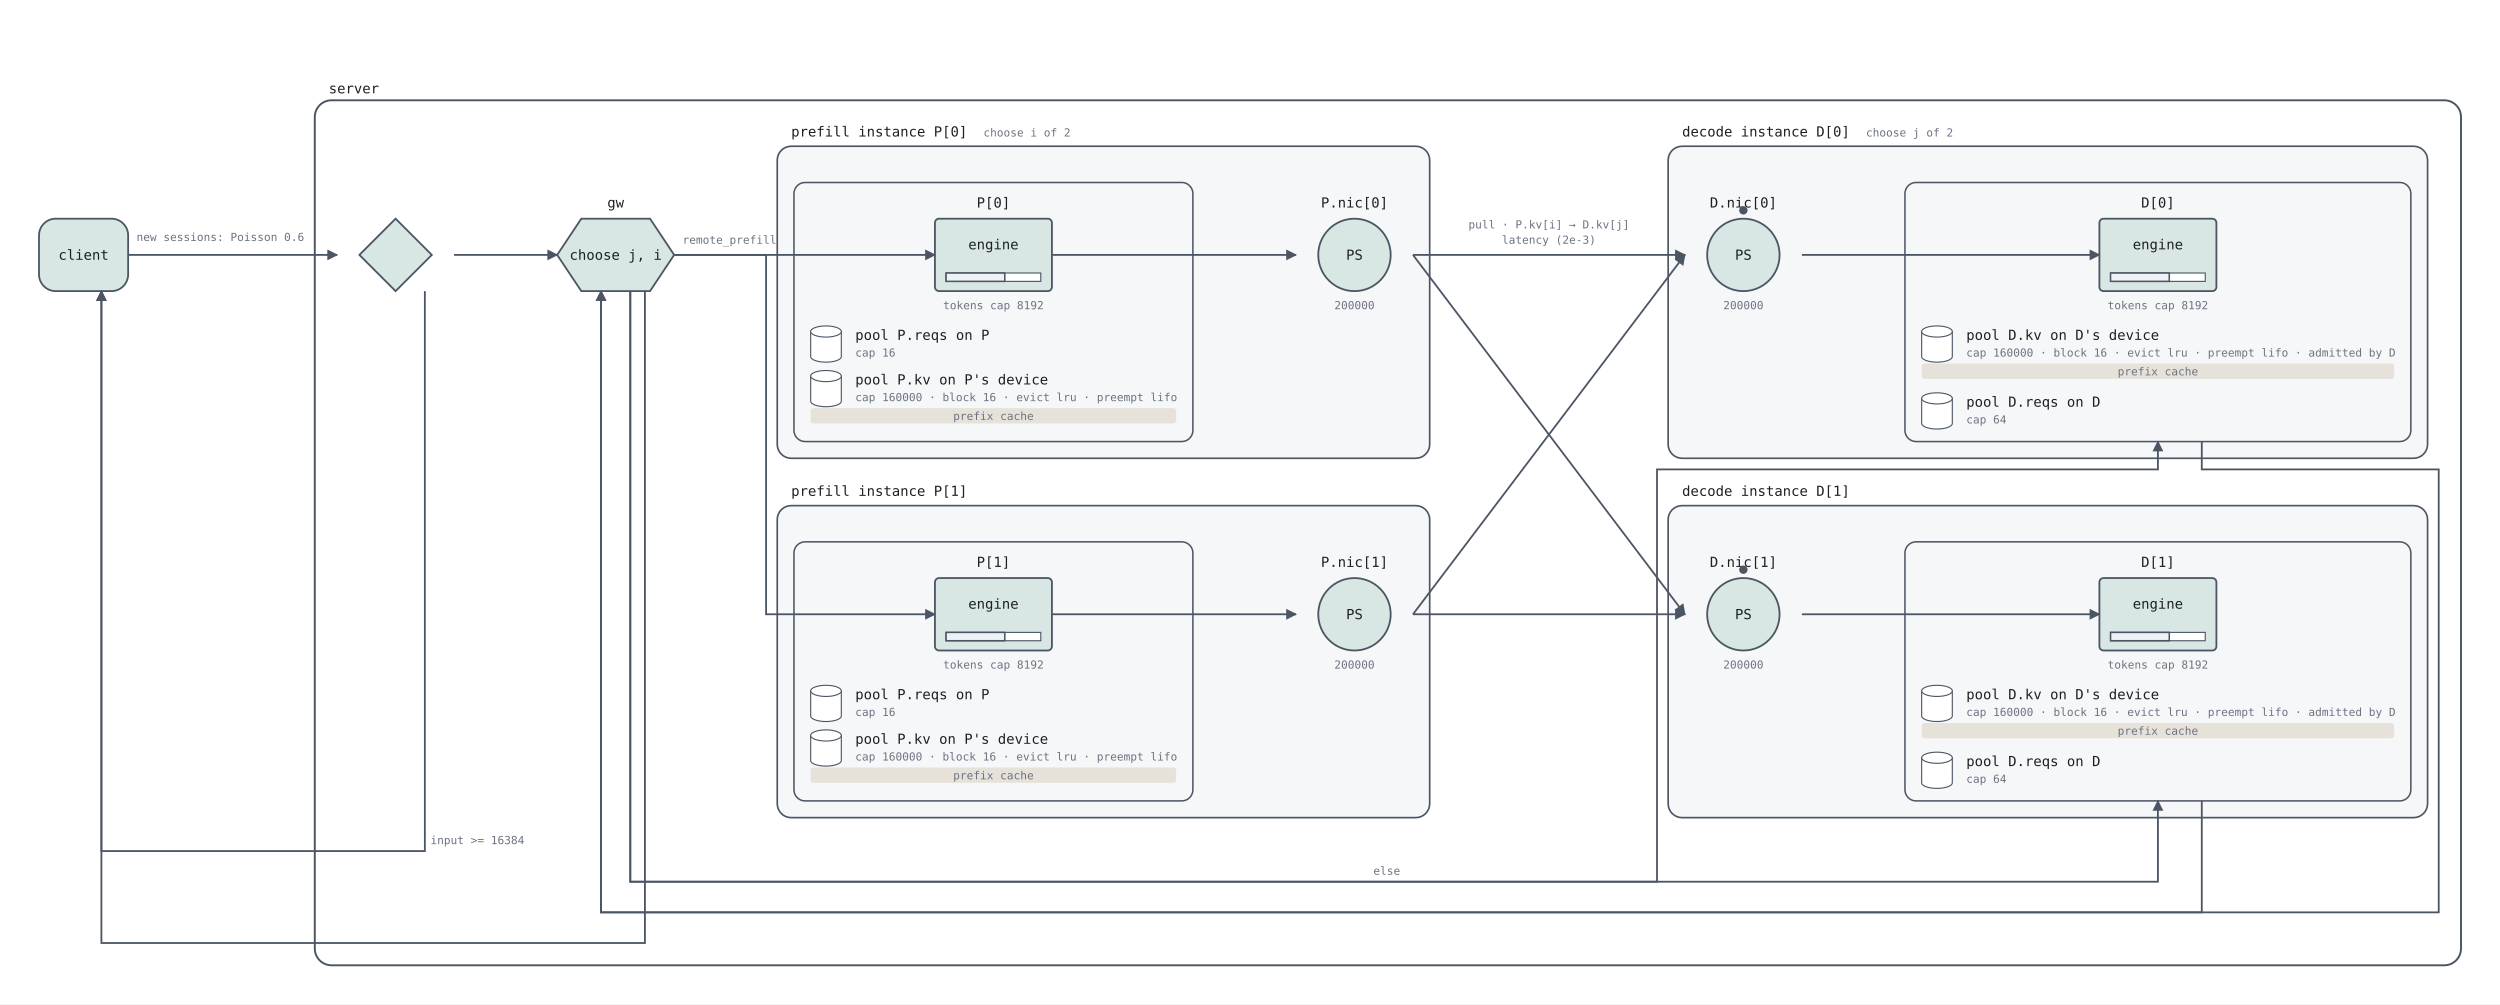
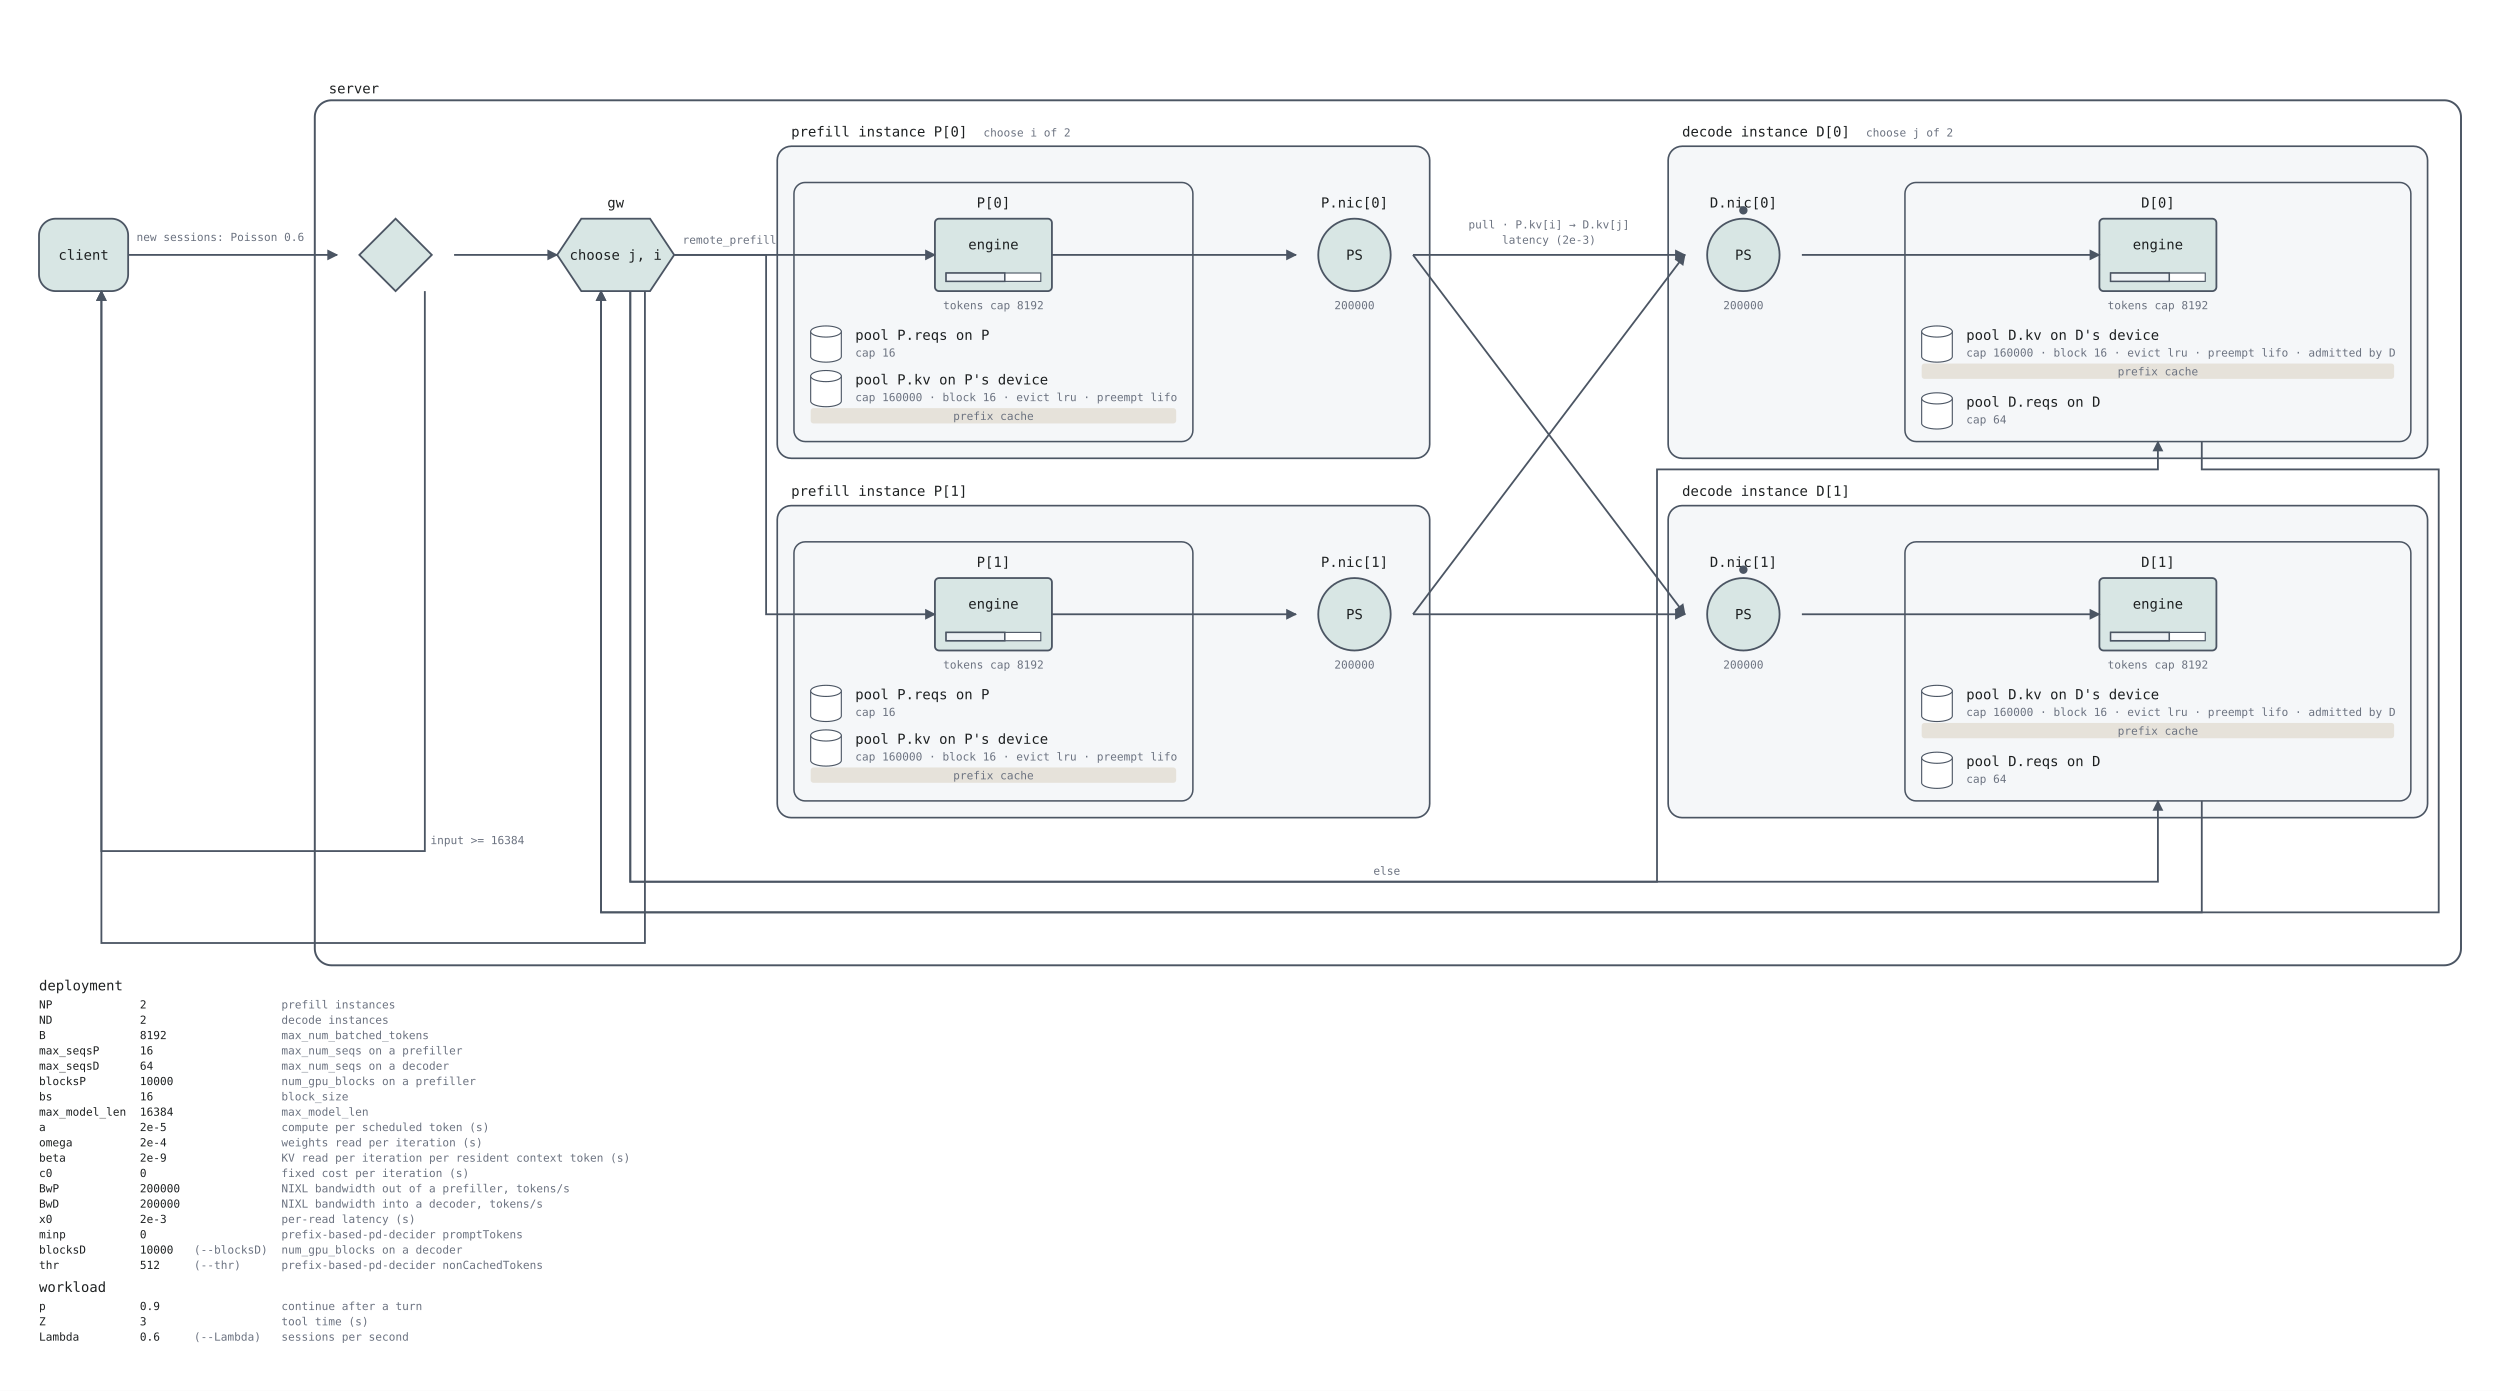
- <svg xmlns="http://www.w3.org/2000/svg" width="1794.8" height="721" viewBox="0 0 1794.8 721" role="img">
+ <svg xmlns="http://www.w3.org/2000/svg" width="1794.8" height="998.5" viewBox="0 0 1794.8 998.5" role="img">
  <style>
  text { font-family: ui-monospace, "SF Mono", Menlo, Consolas, monospace; }
  @media (prefers-color-scheme: dark) {
    text { fill: #e8e6e3; } text.dim { fill: #9aa4b2; }
    .bg { fill:#14171a }
    .solid { fill:#232a31;stroke:#b6bfcc }
    .cached { fill:#33302a }
    .instance { fill:#1a1f24;stroke:#b6bfcc }
    .frame { stroke:#b6bfcc }
    .server { stroke:#b6bfcc }
    .enclosure { stroke:#9aa4b2 }
    .station { fill:#26403d;stroke:#b6bfcc }
    .cell { fill:#14171a;stroke:#b6bfcc }
    .rail { stroke:#b6bfcc }
    .flow { stroke:#b6bfcc }
    .back { stroke:#b6bfcc }
    .poster { fill:#b6bfcc }
    .relation { stroke:#9aa4b2 }
  }
</style>
  <defs>
    <marker id="a" viewBox="0 0 10 10" refX="9" refY="5" markerWidth="6" markerHeight="6" orient="auto-start-reverse">
      <path d="M0 0 L10 5 L0 10 z" fill="context-stroke" />
    </marker>
  </defs>
-   <rect class="bg" fill="#ffffff" x="0" y="0" width="1794.8" height="721" />
+   <rect class="bg" fill="#ffffff" x="0" y="0" width="1794.8" height="998.5" />
  <rect class="server" fill="none" stroke="#4b5563" stroke-width="1.4" data-role="server" x="226" y="72" width="1540.8" height="621" rx="12" />
  <rect class="instance" fill="#f5f7f9" stroke="#4b5563" stroke-width="1.2" data-role="instance" data-nodes="P[1] P.nic[1]" x="558" y="363" width="468.4" height="224" rx="10" />
  <rect class="instance" fill="#f5f7f9" stroke="#4b5563" stroke-width="1.2" data-role="instance" data-nodes="D.nic[1] D[1]" x="1197.6" y="363" width="545.2" height="224" rx="10" />
  <rect class="instance" fill="#f5f7f9" stroke="#4b5563" stroke-width="1.2" data-role="instance" data-nodes="D.nic[0] D[0]" x="1197.6" y="105" width="545.2" height="224" rx="10" />
  <rect class="instance" fill="#f5f7f9" stroke="#4b5563" stroke-width="1.2" data-role="instance" data-nodes="P[0] P.nic[0]" x="558" y="105" width="468.4" height="224" rx="10" />
  <rect class="frame" fill="none" stroke="#4b5563" stroke-width="1.1" x="570" y="131" width="286.4" height="186" rx="8" />
  <g data-pool="P.reqs[0]" data-role="drum">
    <path class="cell" fill="#ffffff" stroke="#4b5563" stroke-width=".8" d="M 582 238 L 582 256 A 11 4 0 0 0 604 256 L 604 238 Z" />
    <ellipse class="cell" fill="#ffffff" stroke="#4b5563" stroke-width=".8" cx="593" cy="238" rx="11" ry="4" />
  </g>
  <text x="614" y="244" text-anchor="start" font-size="10" fill="#1d2021">pool P.reqs on P</text>
  <text x="614" y="256" text-anchor="start" font-size="8" fill="#6b7280" class="dim">cap 16</text>
  <g data-pool="P.kv[0]" data-role="drum">
    <path class="cell" fill="#ffffff" stroke="#4b5563" stroke-width=".8" d="M 582 270 L 582 288 A 11 4 0 0 0 604 288 L 604 270 Z" />
    <ellipse class="cell" fill="#ffffff" stroke="#4b5563" stroke-width=".8" cx="593" cy="270" rx="11" ry="4" />
  </g>
  <text x="614" y="276" text-anchor="start" font-size="10" fill="#1d2021">pool P.kv on P's device</text>
  <text x="614" y="288" text-anchor="start" font-size="8" fill="#6b7280" class="dim">cap 160000 · block 16 · evict lru · preempt lifo</text>
  <rect class="cached" fill="#e6e2da" stroke="none" x="582" y="293" width="262.4" height="11" rx="2" />
  <text x="713.2" y="301.5" text-anchor="middle" font-size="8" fill="#6b7280" class="dim">prefix cache</text>
  <rect class="frame" fill="none" stroke="#4b5563" stroke-width="1.1" x="1367.6" y="131" width="363.2" height="186" rx="8" />
  <g data-pool="D.kv[0]" data-role="drum">
    <path class="cell" fill="#ffffff" stroke="#4b5563" stroke-width=".8" d="M 1379.6 238 L 1379.6 256 A 11 4 0 0 0 1401.6 256 L 1401.6 238 Z" />
    <ellipse class="cell" fill="#ffffff" stroke="#4b5563" stroke-width=".8" cx="1390.6" cy="238" rx="11" ry="4" />
  </g>
  <text x="1411.6" y="244" text-anchor="start" font-size="10" fill="#1d2021">pool D.kv on D's device</text>
  <text x="1411.6" y="256" text-anchor="start" font-size="8" fill="#6b7280" class="dim">cap 160000 · block 16 · evict lru · preempt lifo · admitted by D</text>
  <rect class="cached" fill="#e6e2da" stroke="none" x="1379.6" y="261" width="339.2" height="11" rx="2" />
  <text x="1549.2" y="269.5" text-anchor="middle" font-size="8" fill="#6b7280" class="dim">prefix cache</text>
  <g data-pool="D.reqs[0]" data-role="drum">
    <path class="cell" fill="#ffffff" stroke="#4b5563" stroke-width=".8" d="M 1379.6 286 L 1379.6 304 A 11 4 0 0 0 1401.6 304 L 1401.6 286 Z" />
    <ellipse class="cell" fill="#ffffff" stroke="#4b5563" stroke-width=".8" cx="1390.6" cy="286" rx="11" ry="4" />
  </g>
  <text x="1411.6" y="292" text-anchor="start" font-size="10" fill="#1d2021">pool D.reqs on D</text>
  <text x="1411.6" y="304" text-anchor="start" font-size="8" fill="#6b7280" class="dim">cap 64</text>
  <g data-node="#0" data-role="decision">
    <polygon class="station" fill="#d8e6e4" stroke="#4b5563" stroke-width="1.3" points="284,157 310,183 284,209 258,183" />
  </g>
  <text x="284" y="149" text-anchor="middle" font-size="10" fill="#1d2021" />
  <g data-node="gw.route" data-role="gateway">
    <polygon class="station" fill="#d8e6e4" stroke="#4b5563" stroke-width="1.3" points="417.33,157 466.67,157 484,183 466.67,209 417.33,209 400,183" />
    <text x="442" y="186.5" text-anchor="middle" font-size="10" fill="#1d2021">choose j, i</text>
  </g>
  <text x="442" y="149" text-anchor="middle" font-size="10" fill="#1d2021">gw</text>
  <g data-node="P[0]" data-stage="P[0]">
    <rect class="station" fill="#d8e6e4" stroke="#4b5563" stroke-width="1.3" x="671.2" y="157" width="84" height="52" rx="3" />
    <rect class="cell" fill="#ffffff" stroke="#4b5563" stroke-width=".8" x="679.2" y="196" width="68" height="6" />
    <rect class="solid" fill="#eef2f5" stroke="#4b5563" stroke-width="1.1" data-role="budget" x="679.2" y="196" width="42.16" height="6" />
    <text x="713.2" y="179" text-anchor="middle" font-size="10" fill="#1d2021">engine</text>
  </g>
  <text x="713.2" y="149" text-anchor="middle" font-size="10" fill="#1d2021">P[0]</text>
  <text x="713.2" y="222" text-anchor="middle" font-size="8" fill="#6b7280" class="dim">tokens cap 8192</text>
  <g data-node="P.nic[0]" data-stage="P.nic[0]">
    <circle class="station" fill="#d8e6e4" stroke="#4b5563" stroke-width="1.3" cx="972.4" cy="183" r="26" />
    <text x="972.4" y="186.5" text-anchor="middle" font-size="10" fill="#1d2021">PS</text>
  </g>
  <text x="972.4" y="149" text-anchor="middle" font-size="10" fill="#1d2021">P.nic[0]</text>
  <text x="972.4" y="222" text-anchor="middle" font-size="8" fill="#6b7280" class="dim">200000</text>
  <g data-node="D.nic[0]" data-stage="D.nic[0]">
    <circle class="station" fill="#d8e6e4" stroke="#4b5563" stroke-width="1.3" cx="1251.6" cy="183" r="26" />
    <text x="1251.6" y="186.5" text-anchor="middle" font-size="10" fill="#1d2021">PS</text>
  </g>
  <text x="1251.6" y="149" text-anchor="middle" font-size="10" fill="#1d2021">D.nic[0]</text>
  <text x="1251.6" y="222" text-anchor="middle" font-size="8" fill="#6b7280" class="dim">200000</text>
  <g data-node="D[0]" data-stage="D[0]">
    <rect class="station" fill="#d8e6e4" stroke="#4b5563" stroke-width="1.3" x="1507.2" y="157" width="84" height="52" rx="3" />
    <rect class="cell" fill="#ffffff" stroke="#4b5563" stroke-width=".8" x="1515.2" y="196" width="68" height="6" />
    <rect class="solid" fill="#eef2f5" stroke="#4b5563" stroke-width="1.1" data-role="budget" x="1515.2" y="196" width="42.16" height="6" />
    <text x="1549.2" y="179" text-anchor="middle" font-size="10" fill="#1d2021">engine</text>
  </g>
  <text x="1549.2" y="149" text-anchor="middle" font-size="10" fill="#1d2021">D[0]</text>
  <text x="1549.2" y="222" text-anchor="middle" font-size="8" fill="#6b7280" class="dim">tokens cap 8192</text>
  <text x="568" y="98" text-anchor="start" font-size="10" fill="#1d2021">prefill instance P[0]</text>
  <text x="706" y="98" text-anchor="start" font-size="8" fill="#6b7280" class="dim">choose i of 2</text>
  <text x="1207.6" y="98" text-anchor="start" font-size="10" fill="#1d2021">decode instance D[0]</text>
  <text x="1339.6" y="98" text-anchor="start" font-size="8" fill="#6b7280" class="dim">choose j of 2</text>
  <rect class="frame" fill="none" stroke="#4b5563" stroke-width="1.1" x="570" y="389" width="286.4" height="186" rx="8" />
  <g data-pool="P.reqs[1]" data-role="drum">
    <path class="cell" fill="#ffffff" stroke="#4b5563" stroke-width=".8" d="M 582 496 L 582 514 A 11 4 0 0 0 604 514 L 604 496 Z" />
    <ellipse class="cell" fill="#ffffff" stroke="#4b5563" stroke-width=".8" cx="593" cy="496" rx="11" ry="4" />
  </g>
  <text x="614" y="502" text-anchor="start" font-size="10" fill="#1d2021">pool P.reqs on P</text>
  <text x="614" y="514" text-anchor="start" font-size="8" fill="#6b7280" class="dim">cap 16</text>
  <g data-pool="P.kv[1]" data-role="drum">
    <path class="cell" fill="#ffffff" stroke="#4b5563" stroke-width=".8" d="M 582 528 L 582 546 A 11 4 0 0 0 604 546 L 604 528 Z" />
    <ellipse class="cell" fill="#ffffff" stroke="#4b5563" stroke-width=".8" cx="593" cy="528" rx="11" ry="4" />
  </g>
  <text x="614" y="534" text-anchor="start" font-size="10" fill="#1d2021">pool P.kv on P's device</text>
  <text x="614" y="546" text-anchor="start" font-size="8" fill="#6b7280" class="dim">cap 160000 · block 16 · evict lru · preempt lifo</text>
  <rect class="cached" fill="#e6e2da" stroke="none" x="582" y="551" width="262.4" height="11" rx="2" />
  <text x="713.2" y="559.5" text-anchor="middle" font-size="8" fill="#6b7280" class="dim">prefix cache</text>
  <g data-node="P[1]" data-stage="P[1]">
    <rect class="station" fill="#d8e6e4" stroke="#4b5563" stroke-width="1.3" x="671.2" y="415" width="84" height="52" rx="3" />
    <rect class="cell" fill="#ffffff" stroke="#4b5563" stroke-width=".8" x="679.2" y="454" width="68" height="6" />
    <rect class="solid" fill="#eef2f5" stroke="#4b5563" stroke-width="1.1" data-role="budget" x="679.2" y="454" width="42.16" height="6" />
    <text x="713.2" y="437" text-anchor="middle" font-size="10" fill="#1d2021">engine</text>
  </g>
  <text x="713.2" y="407" text-anchor="middle" font-size="10" fill="#1d2021">P[1]</text>
  <text x="713.2" y="480" text-anchor="middle" font-size="8" fill="#6b7280" class="dim">tokens cap 8192</text>
  <g data-node="P.nic[1]" data-stage="P.nic[1]">
    <circle class="station" fill="#d8e6e4" stroke="#4b5563" stroke-width="1.3" cx="972.4" cy="441" r="26" />
    <text x="972.4" y="444.5" text-anchor="middle" font-size="10" fill="#1d2021">PS</text>
  </g>
  <text x="972.4" y="407" text-anchor="middle" font-size="10" fill="#1d2021">P.nic[1]</text>
  <text x="972.4" y="480" text-anchor="middle" font-size="8" fill="#6b7280" class="dim">200000</text>
  <text x="568" y="356" text-anchor="start" font-size="10" fill="#1d2021">prefill instance P[1]</text>
  <rect class="frame" fill="none" stroke="#4b5563" stroke-width="1.1" x="1367.6" y="389" width="363.2" height="186" rx="8" />
  <g data-pool="D.kv[1]" data-role="drum">
    <path class="cell" fill="#ffffff" stroke="#4b5563" stroke-width=".8" d="M 1379.6 496 L 1379.6 514 A 11 4 0 0 0 1401.6 514 L 1401.6 496 Z" />
    <ellipse class="cell" fill="#ffffff" stroke="#4b5563" stroke-width=".8" cx="1390.6" cy="496" rx="11" ry="4" />
  </g>
  <text x="1411.6" y="502" text-anchor="start" font-size="10" fill="#1d2021">pool D.kv on D's device</text>
  <text x="1411.6" y="514" text-anchor="start" font-size="8" fill="#6b7280" class="dim">cap 160000 · block 16 · evict lru · preempt lifo · admitted by D</text>
  <rect class="cached" fill="#e6e2da" stroke="none" x="1379.6" y="519" width="339.2" height="11" rx="2" />
  <text x="1549.2" y="527.5" text-anchor="middle" font-size="8" fill="#6b7280" class="dim">prefix cache</text>
  <g data-pool="D.reqs[1]" data-role="drum">
    <path class="cell" fill="#ffffff" stroke="#4b5563" stroke-width=".8" d="M 1379.6 544 L 1379.6 562 A 11 4 0 0 0 1401.6 562 L 1401.6 544 Z" />
    <ellipse class="cell" fill="#ffffff" stroke="#4b5563" stroke-width=".8" cx="1390.6" cy="544" rx="11" ry="4" />
  </g>
  <text x="1411.6" y="550" text-anchor="start" font-size="10" fill="#1d2021">pool D.reqs on D</text>
  <text x="1411.6" y="562" text-anchor="start" font-size="8" fill="#6b7280" class="dim">cap 64</text>
  <g data-node="D.nic[1]" data-stage="D.nic[1]">
    <circle class="station" fill="#d8e6e4" stroke="#4b5563" stroke-width="1.3" cx="1251.6" cy="441" r="26" />
    <text x="1251.6" y="444.5" text-anchor="middle" font-size="10" fill="#1d2021">PS</text>
  </g>
  <text x="1251.6" y="407" text-anchor="middle" font-size="10" fill="#1d2021">D.nic[1]</text>
  <text x="1251.6" y="480" text-anchor="middle" font-size="8" fill="#6b7280" class="dim">200000</text>
  <g data-node="D[1]" data-stage="D[1]">
    <rect class="station" fill="#d8e6e4" stroke="#4b5563" stroke-width="1.3" x="1507.2" y="415" width="84" height="52" rx="3" />
    <rect class="cell" fill="#ffffff" stroke="#4b5563" stroke-width=".8" x="1515.2" y="454" width="68" height="6" />
    <rect class="solid" fill="#eef2f5" stroke="#4b5563" stroke-width="1.1" data-role="budget" x="1515.2" y="454" width="42.16" height="6" />
    <text x="1549.2" y="437" text-anchor="middle" font-size="10" fill="#1d2021">engine</text>
  </g>
  <text x="1549.2" y="407" text-anchor="middle" font-size="10" fill="#1d2021">D[1]</text>
  <text x="1549.2" y="480" text-anchor="middle" font-size="8" fill="#6b7280" class="dim">tokens cap 8192</text>
  <text x="1207.6" y="356" text-anchor="start" font-size="10" fill="#1d2021">decode instance D[1]</text>
  <path class="flow" fill="none" stroke="#4b5563" stroke-width="1.3" data-role="flow" data-from="P.nic[0]" data-to="D.nic[0]" data-copy="pull" data-poster="D.nic[0]" d="M1014.4 183 L1209.6 183" marker-end="url(#a)" />
  <path class="flow" fill="none" stroke="#4b5563" stroke-width="1.3" data-role="flow" data-from="P.nic[0]" data-to="D.nic[1]" data-copy="pull" data-poster="D.nic[1]" d="M1014.4 183 L1209.6 441" marker-end="url(#a)" />
  <path class="flow" fill="none" stroke="#4b5563" stroke-width="1.3" data-role="flow" data-from="P.nic[1]" data-to="D.nic[0]" data-copy="pull" data-poster="D.nic[0]" d="M1014.4 441 L1209.6 183" marker-end="url(#a)" />
  <path class="flow" fill="none" stroke="#4b5563" stroke-width="1.3" data-role="flow" data-from="P.nic[1]" data-to="D.nic[1]" data-copy="pull" data-poster="D.nic[1]" d="M1014.4 441 L1209.6 441" marker-end="url(#a)" />
  <circle class="poster" fill="#4b5563" stroke="none" cx="1251.6" cy="151" r="3" />
  <circle class="poster" fill="#4b5563" stroke="none" cx="1251.6" cy="409" r="3" />
  <text x="1112" y="164" text-anchor="middle" font-size="8" fill="#6b7280" class="dim">pull · P.kv[i] → D.kv[j]</text>
  <text x="1112" y="175" text-anchor="middle" font-size="8" fill="#6b7280" class="dim">latency (2e-3)</text>
  <g data-node="#client" data-role="client">
    <rect class="station" fill="#d8e6e4" stroke="#4b5563" stroke-width="1.3" x="28" y="157" width="64" height="52" rx="12" />
    <text x="60" y="186.5" text-anchor="middle" font-size="10" fill="#1d2021">client</text>
  </g>
  <path class="flow" fill="none" stroke="#4b5563" stroke-width="1.3" data-role="arrival" data-from="#client" data-to="#0" d="M92 183 L242 183" marker-end="url(#a)" />
  <text x="98" y="173" text-anchor="start" font-size="8" fill="#6b7280" class="dim">new sessions: Poisson 0.6</text>
  <path class="flow" fill="none" stroke="#4b5563" stroke-width="1.3" data-role="exit" data-from="#0" data-to="#client" d="M305 209 L305 611 L72.8 611 L72.8 209" marker-end="url(#a)" />
  <text x="309" y="606" text-anchor="start" font-size="8" fill="#6b7280" class="dim">input &gt;= 16384</text>
  <path class="flow" fill="none" stroke="#4b5563" stroke-width="1.3" data-role="flow" data-from="#0" data-to="gw.route" d="M326 183 L400 183" marker-end="url(#a)" />
  <path class="flow" fill="none" stroke="#4b5563" stroke-width="1.3" data-role="flow" data-from="gw.route" data-to="P[0]" d="M484 183 L671.2 183" marker-end="url(#a)" />
  <path class="flow" fill="none" stroke="#4b5563" stroke-width="1.3" data-role="flow" data-from="gw.route" data-to="P[1]" d="M484 183 L550 183 L550 441 L671.2 441" marker-end="url(#a)" />
  <text x="490" y="175" text-anchor="start" font-size="8" fill="#6b7280" class="dim">remote_prefill</text>
  <path class="flow" fill="none" stroke="#4b5563" stroke-width="1.3" data-role="flow" data-from="P[0]" data-to="P.nic[0]" d="M755.2 183 L930.4 183" marker-end="url(#a)" />
  <path class="flow" fill="none" stroke="#4b5563" stroke-width="1.3" data-role="flow" data-from="P[1]" data-to="P.nic[1]" d="M755.2 441 L930.4 441" marker-end="url(#a)" />
  <path class="flow" fill="none" stroke="#4b5563" stroke-width="1.3" data-role="flow" data-from="D.nic[0]" data-to="D[0]" d="M1293.6 183 L1507.2 183" marker-end="url(#a)" />
  <path class="flow" fill="none" stroke="#4b5563" stroke-width="1.3" data-role="flow" data-from="D.nic[1]" data-to="D[1]" d="M1293.6 441 L1507.2 441" marker-end="url(#a)" />
  <path class="flow" fill="none" stroke="#4b5563" stroke-width="1.3" data-role="flow" data-from="gw.route" data-to="D[0]" d="M452.5 209 L452.5 633 L1189.6 633 L1189.6 337 L1549.2 337 L1549.2 317" marker-end="url(#a)" />
  <path class="flow" fill="none" stroke="#4b5563" stroke-width="1.3" data-role="flow" data-from="gw.route" data-to="D[1]" d="M452.5 209 L452.5 633 L1549.2 633 L1549.2 575" marker-end="url(#a)" />
  <text x="995.6" y="628" text-anchor="middle" font-size="8" fill="#6b7280" class="dim">else</text>
  <path class="flow" fill="none" stroke="#4b5563" stroke-width="1.3" data-role="reply" data-from="D[0]" data-to="gw.route" d="M1580.7 317 L1580.7 337 L1750.8 337 L1750.8 655 L431.5 655 L431.5 209" marker-end="url(#a)" />
  <path class="flow" fill="none" stroke="#4b5563" stroke-width="1.3" data-role="reply" data-from="D[1]" data-to="gw.route" d="M1580.7 575 L1580.7 655 L431.5 655 L431.5 209" marker-end="url(#a)" />
  <path class="flow" fill="none" stroke="#4b5563" stroke-width="1.3" data-role="exit" data-from="gw.route" data-to="#client" d="M463 209 L463 677 L72.8 677 L72.8 209" marker-end="url(#a)" />
  <text x="236" y="67" text-anchor="start" font-size="10" fill="#1d2021">server</text>
+   <text x="28" y="711" text-anchor="start" font-size="10" fill="#1d2021">deployment</text>
+   <text x="28" y="724" text-anchor="start" font-size="8" fill="#1d2021">NP</text>
+   <text x="100.4" y="724" text-anchor="start" font-size="8" fill="#1d2021">2</text>
+   <text x="202" y="724" text-anchor="start" font-size="8" fill="#6b7280" class="dim">prefill instances</text>
+   <text x="28" y="735" text-anchor="start" font-size="8" fill="#1d2021">ND</text>
+   <text x="100.4" y="735" text-anchor="start" font-size="8" fill="#1d2021">2</text>
+   <text x="202" y="735" text-anchor="start" font-size="8" fill="#6b7280" class="dim">decode instances</text>
+   <text x="28" y="746" text-anchor="start" font-size="8" fill="#1d2021">B</text>
+   <text x="100.4" y="746" text-anchor="start" font-size="8" fill="#1d2021">8192</text>
+   <text x="202" y="746" text-anchor="start" font-size="8" fill="#6b7280" class="dim">max_num_batched_tokens</text>
+   <text x="28" y="757" text-anchor="start" font-size="8" fill="#1d2021">max_seqsP</text>
+   <text x="100.4" y="757" text-anchor="start" font-size="8" fill="#1d2021">16</text>
+   <text x="202" y="757" text-anchor="start" font-size="8" fill="#6b7280" class="dim">max_num_seqs on a prefiller</text>
+   <text x="28" y="768" text-anchor="start" font-size="8" fill="#1d2021">max_seqsD</text>
+   <text x="100.4" y="768" text-anchor="start" font-size="8" fill="#1d2021">64</text>
+   <text x="202" y="768" text-anchor="start" font-size="8" fill="#6b7280" class="dim">max_num_seqs on a decoder</text>
+   <text x="28" y="779" text-anchor="start" font-size="8" fill="#1d2021">blocksP</text>
+   <text x="100.4" y="779" text-anchor="start" font-size="8" fill="#1d2021">10000</text>
+   <text x="202" y="779" text-anchor="start" font-size="8" fill="#6b7280" class="dim">num_gpu_blocks on a prefiller</text>
+   <text x="28" y="790" text-anchor="start" font-size="8" fill="#1d2021">bs</text>
+   <text x="100.4" y="790" text-anchor="start" font-size="8" fill="#1d2021">16</text>
+   <text x="202" y="790" text-anchor="start" font-size="8" fill="#6b7280" class="dim">block_size</text>
+   <text x="28" y="801" text-anchor="start" font-size="8" fill="#1d2021">max_model_len</text>
+   <text x="100.4" y="801" text-anchor="start" font-size="8" fill="#1d2021">16384</text>
+   <text x="202" y="801" text-anchor="start" font-size="8" fill="#6b7280" class="dim">max_model_len</text>
+   <text x="28" y="812" text-anchor="start" font-size="8" fill="#1d2021">a</text>
+   <text x="100.4" y="812" text-anchor="start" font-size="8" fill="#1d2021">2e-5</text>
+   <text x="202" y="812" text-anchor="start" font-size="8" fill="#6b7280" class="dim">compute per scheduled token (s)</text>
+   <text x="28" y="823" text-anchor="start" font-size="8" fill="#1d2021">omega</text>
+   <text x="100.4" y="823" text-anchor="start" font-size="8" fill="#1d2021">2e-4</text>
+   <text x="202" y="823" text-anchor="start" font-size="8" fill="#6b7280" class="dim">weights read per iteration (s)</text>
+   <text x="28" y="834" text-anchor="start" font-size="8" fill="#1d2021">beta</text>
+   <text x="100.4" y="834" text-anchor="start" font-size="8" fill="#1d2021">2e-9</text>
+   <text x="202" y="834" text-anchor="start" font-size="8" fill="#6b7280" class="dim">KV read per iteration per resident context token (s)</text>
+   <text x="28" y="845" text-anchor="start" font-size="8" fill="#1d2021">c0</text>
+   <text x="100.4" y="845" text-anchor="start" font-size="8" fill="#1d2021">0</text>
+   <text x="202" y="845" text-anchor="start" font-size="8" fill="#6b7280" class="dim">fixed cost per iteration (s)</text>
+   <text x="28" y="856" text-anchor="start" font-size="8" fill="#1d2021">BwP</text>
+   <text x="100.4" y="856" text-anchor="start" font-size="8" fill="#1d2021">200000</text>
+   <text x="202" y="856" text-anchor="start" font-size="8" fill="#6b7280" class="dim">NIXL bandwidth out of a prefiller, tokens/s</text>
+   <text x="28" y="867" text-anchor="start" font-size="8" fill="#1d2021">BwD</text>
+   <text x="100.4" y="867" text-anchor="start" font-size="8" fill="#1d2021">200000</text>
+   <text x="202" y="867" text-anchor="start" font-size="8" fill="#6b7280" class="dim">NIXL bandwidth into a decoder, tokens/s</text>
+   <text x="28" y="878" text-anchor="start" font-size="8" fill="#1d2021">x0</text>
+   <text x="100.4" y="878" text-anchor="start" font-size="8" fill="#1d2021">2e-3</text>
+   <text x="202" y="878" text-anchor="start" font-size="8" fill="#6b7280" class="dim">per-read latency (s)</text>
+   <text x="28" y="889" text-anchor="start" font-size="8" fill="#1d2021">minp</text>
+   <text x="100.4" y="889" text-anchor="start" font-size="8" fill="#1d2021">0</text>
+   <text x="202" y="889" text-anchor="start" font-size="8" fill="#6b7280" class="dim">prefix-based-pd-decider promptTokens</text>
+   <text x="28" y="900" text-anchor="start" font-size="8" fill="#1d2021">blocksD</text>
+   <text x="100.4" y="900" text-anchor="start" font-size="8" fill="#1d2021">10000</text>
+   <text x="139.2" y="900" text-anchor="start" font-size="8" fill="#6b7280" class="dim">(--blocksD)</text>
+   <text x="202" y="900" text-anchor="start" font-size="8" fill="#6b7280" class="dim">num_gpu_blocks on a decoder</text>
+   <text x="28" y="911" text-anchor="start" font-size="8" fill="#1d2021">thr</text>
+   <text x="100.4" y="911" text-anchor="start" font-size="8" fill="#1d2021">512</text>
+   <text x="139.2" y="911" text-anchor="start" font-size="8" fill="#6b7280" class="dim">(--thr)</text>
+   <text x="202" y="911" text-anchor="start" font-size="8" fill="#6b7280" class="dim">prefix-based-pd-decider nonCachedTokens</text>
+   <text x="28" y="927.5" text-anchor="start" font-size="10" fill="#1d2021">workload</text>
+   <text x="28" y="940.5" text-anchor="start" font-size="8" fill="#1d2021">p</text>
+   <text x="100.4" y="940.5" text-anchor="start" font-size="8" fill="#1d2021">0.9</text>
+   <text x="202" y="940.5" text-anchor="start" font-size="8" fill="#6b7280" class="dim">continue after a turn</text>
+   <text x="28" y="951.5" text-anchor="start" font-size="8" fill="#1d2021">Z</text>
+   <text x="100.4" y="951.5" text-anchor="start" font-size="8" fill="#1d2021">3</text>
+   <text x="202" y="951.5" text-anchor="start" font-size="8" fill="#6b7280" class="dim">tool time (s)</text>
+   <text x="28" y="962.5" text-anchor="start" font-size="8" fill="#1d2021">Lambda</text>
+   <text x="100.4" y="962.5" text-anchor="start" font-size="8" fill="#1d2021">0.6</text>
+   <text x="139.2" y="962.5" text-anchor="start" font-size="8" fill="#6b7280" class="dim">(--Lambda)</text>
+   <text x="202" y="962.5" text-anchor="start" font-size="8" fill="#6b7280" class="dim">sessions per second</text>
</svg>
